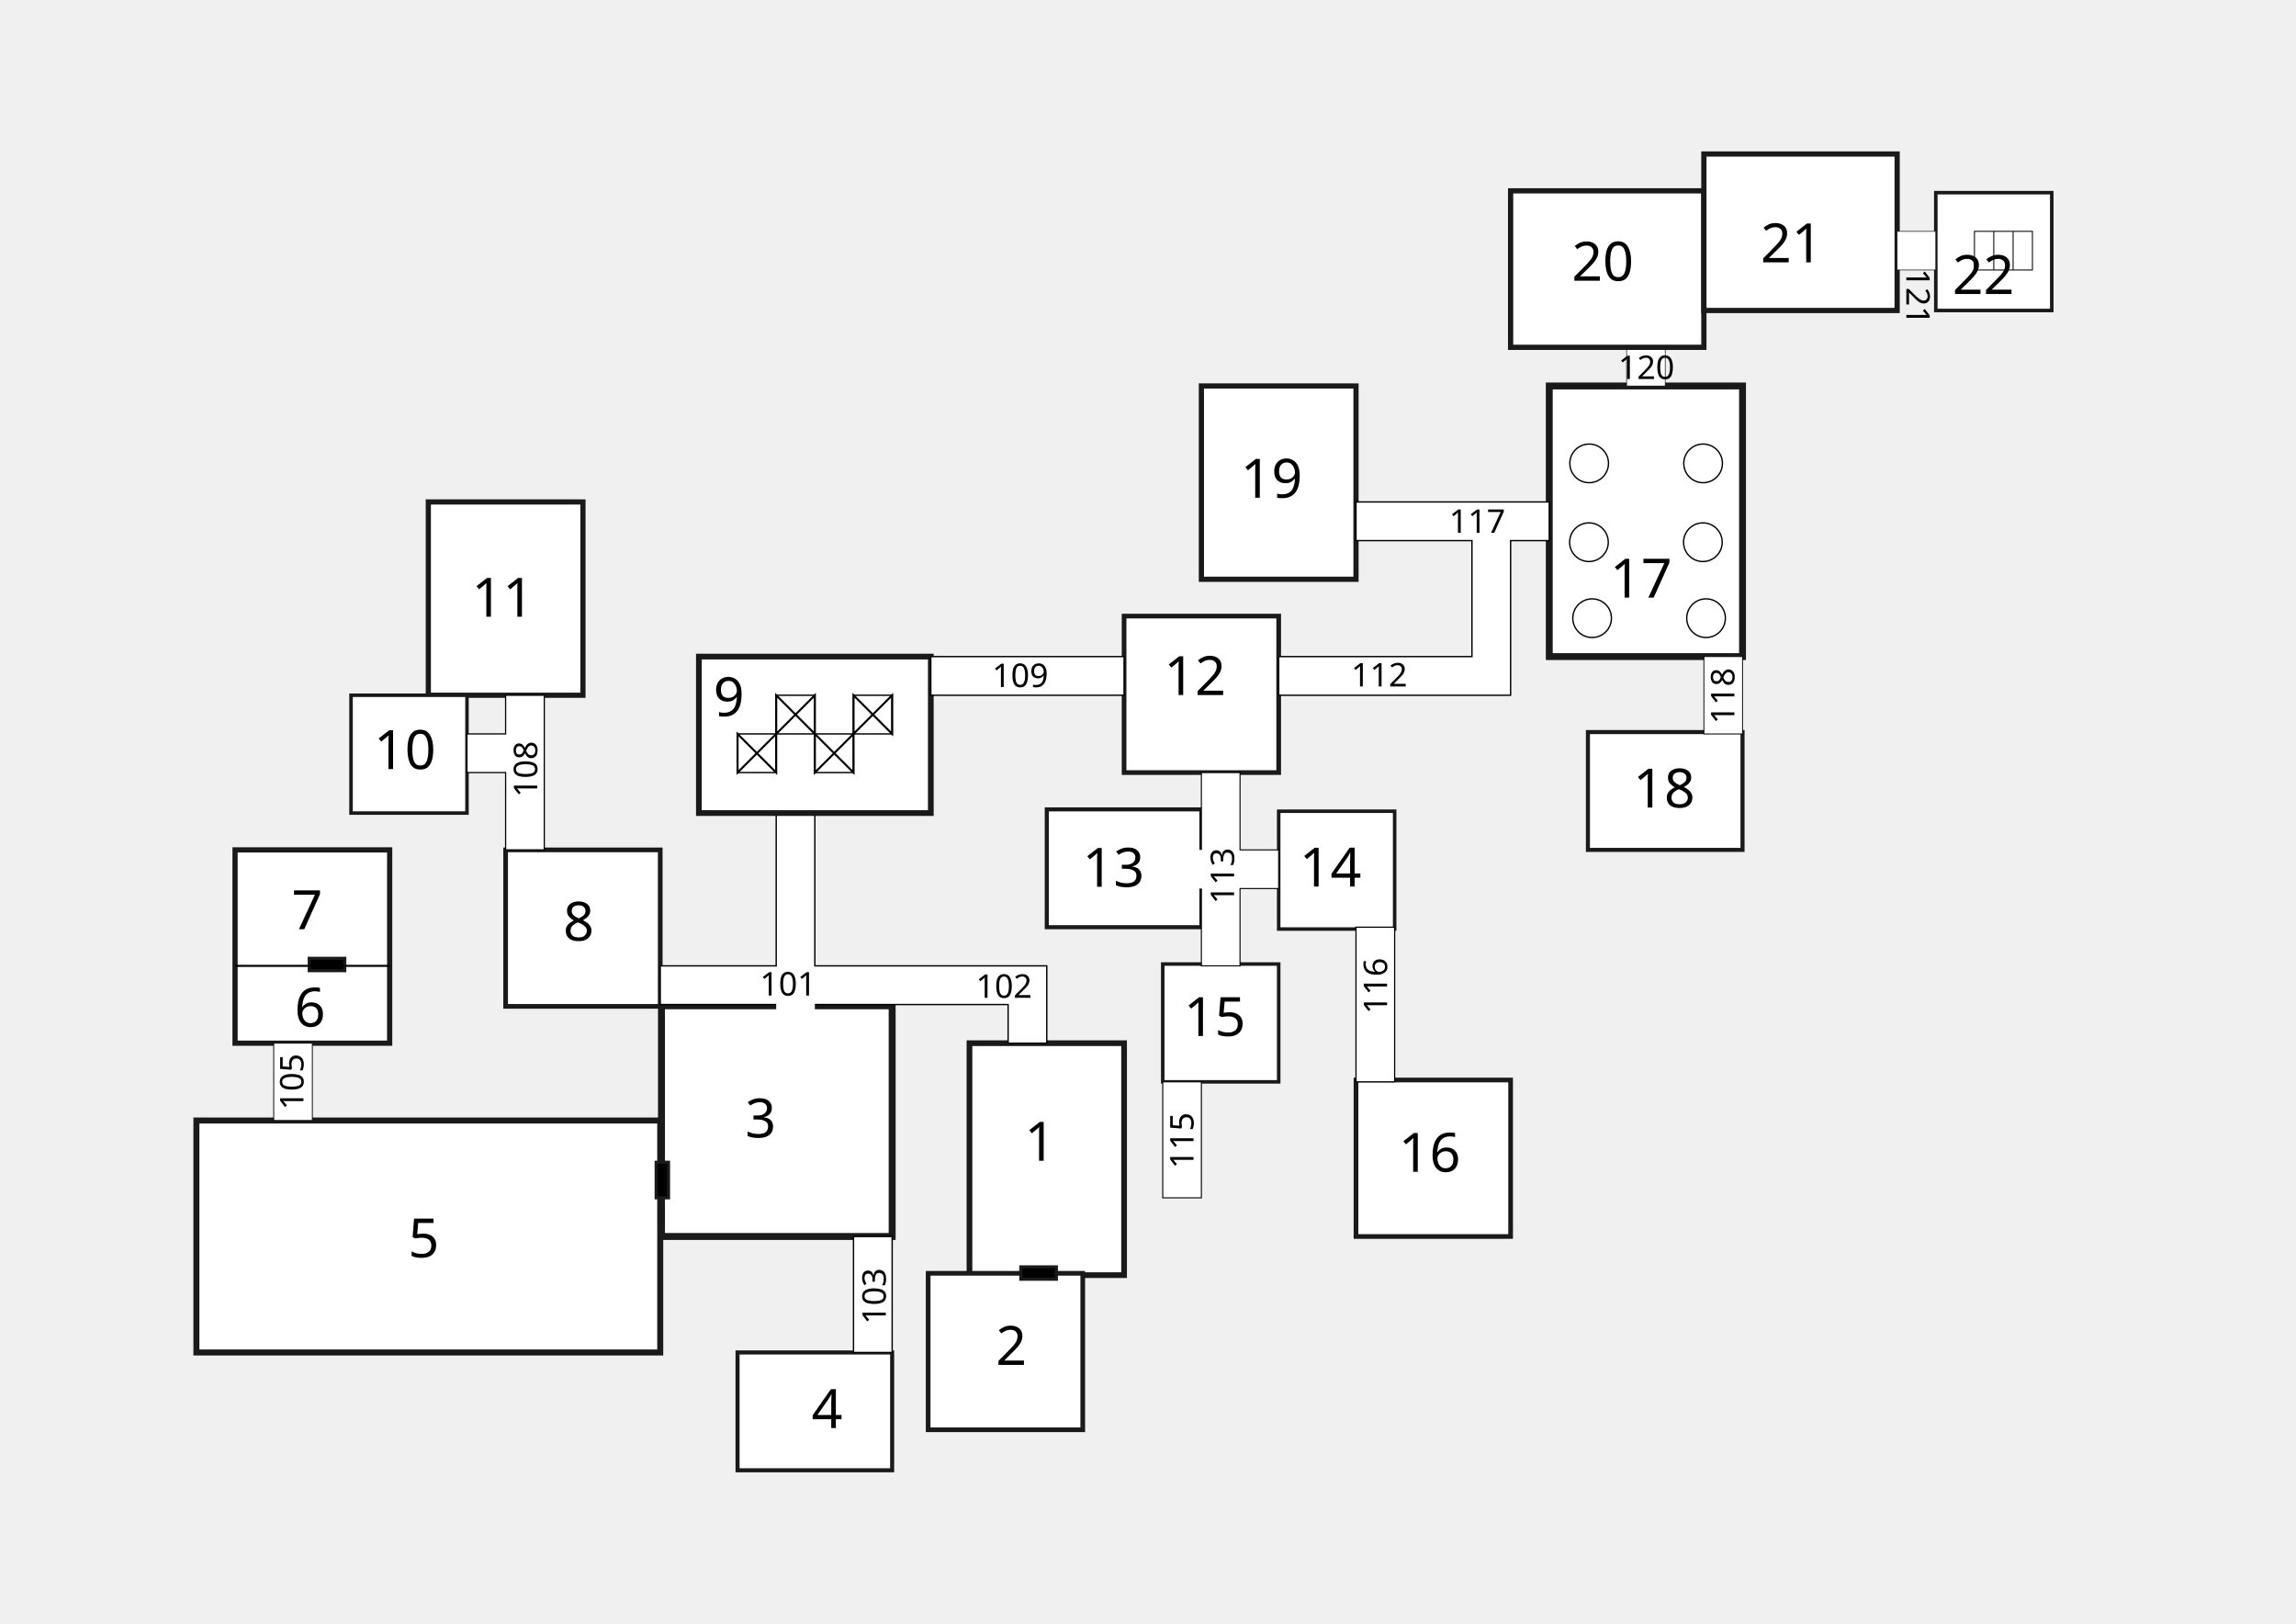
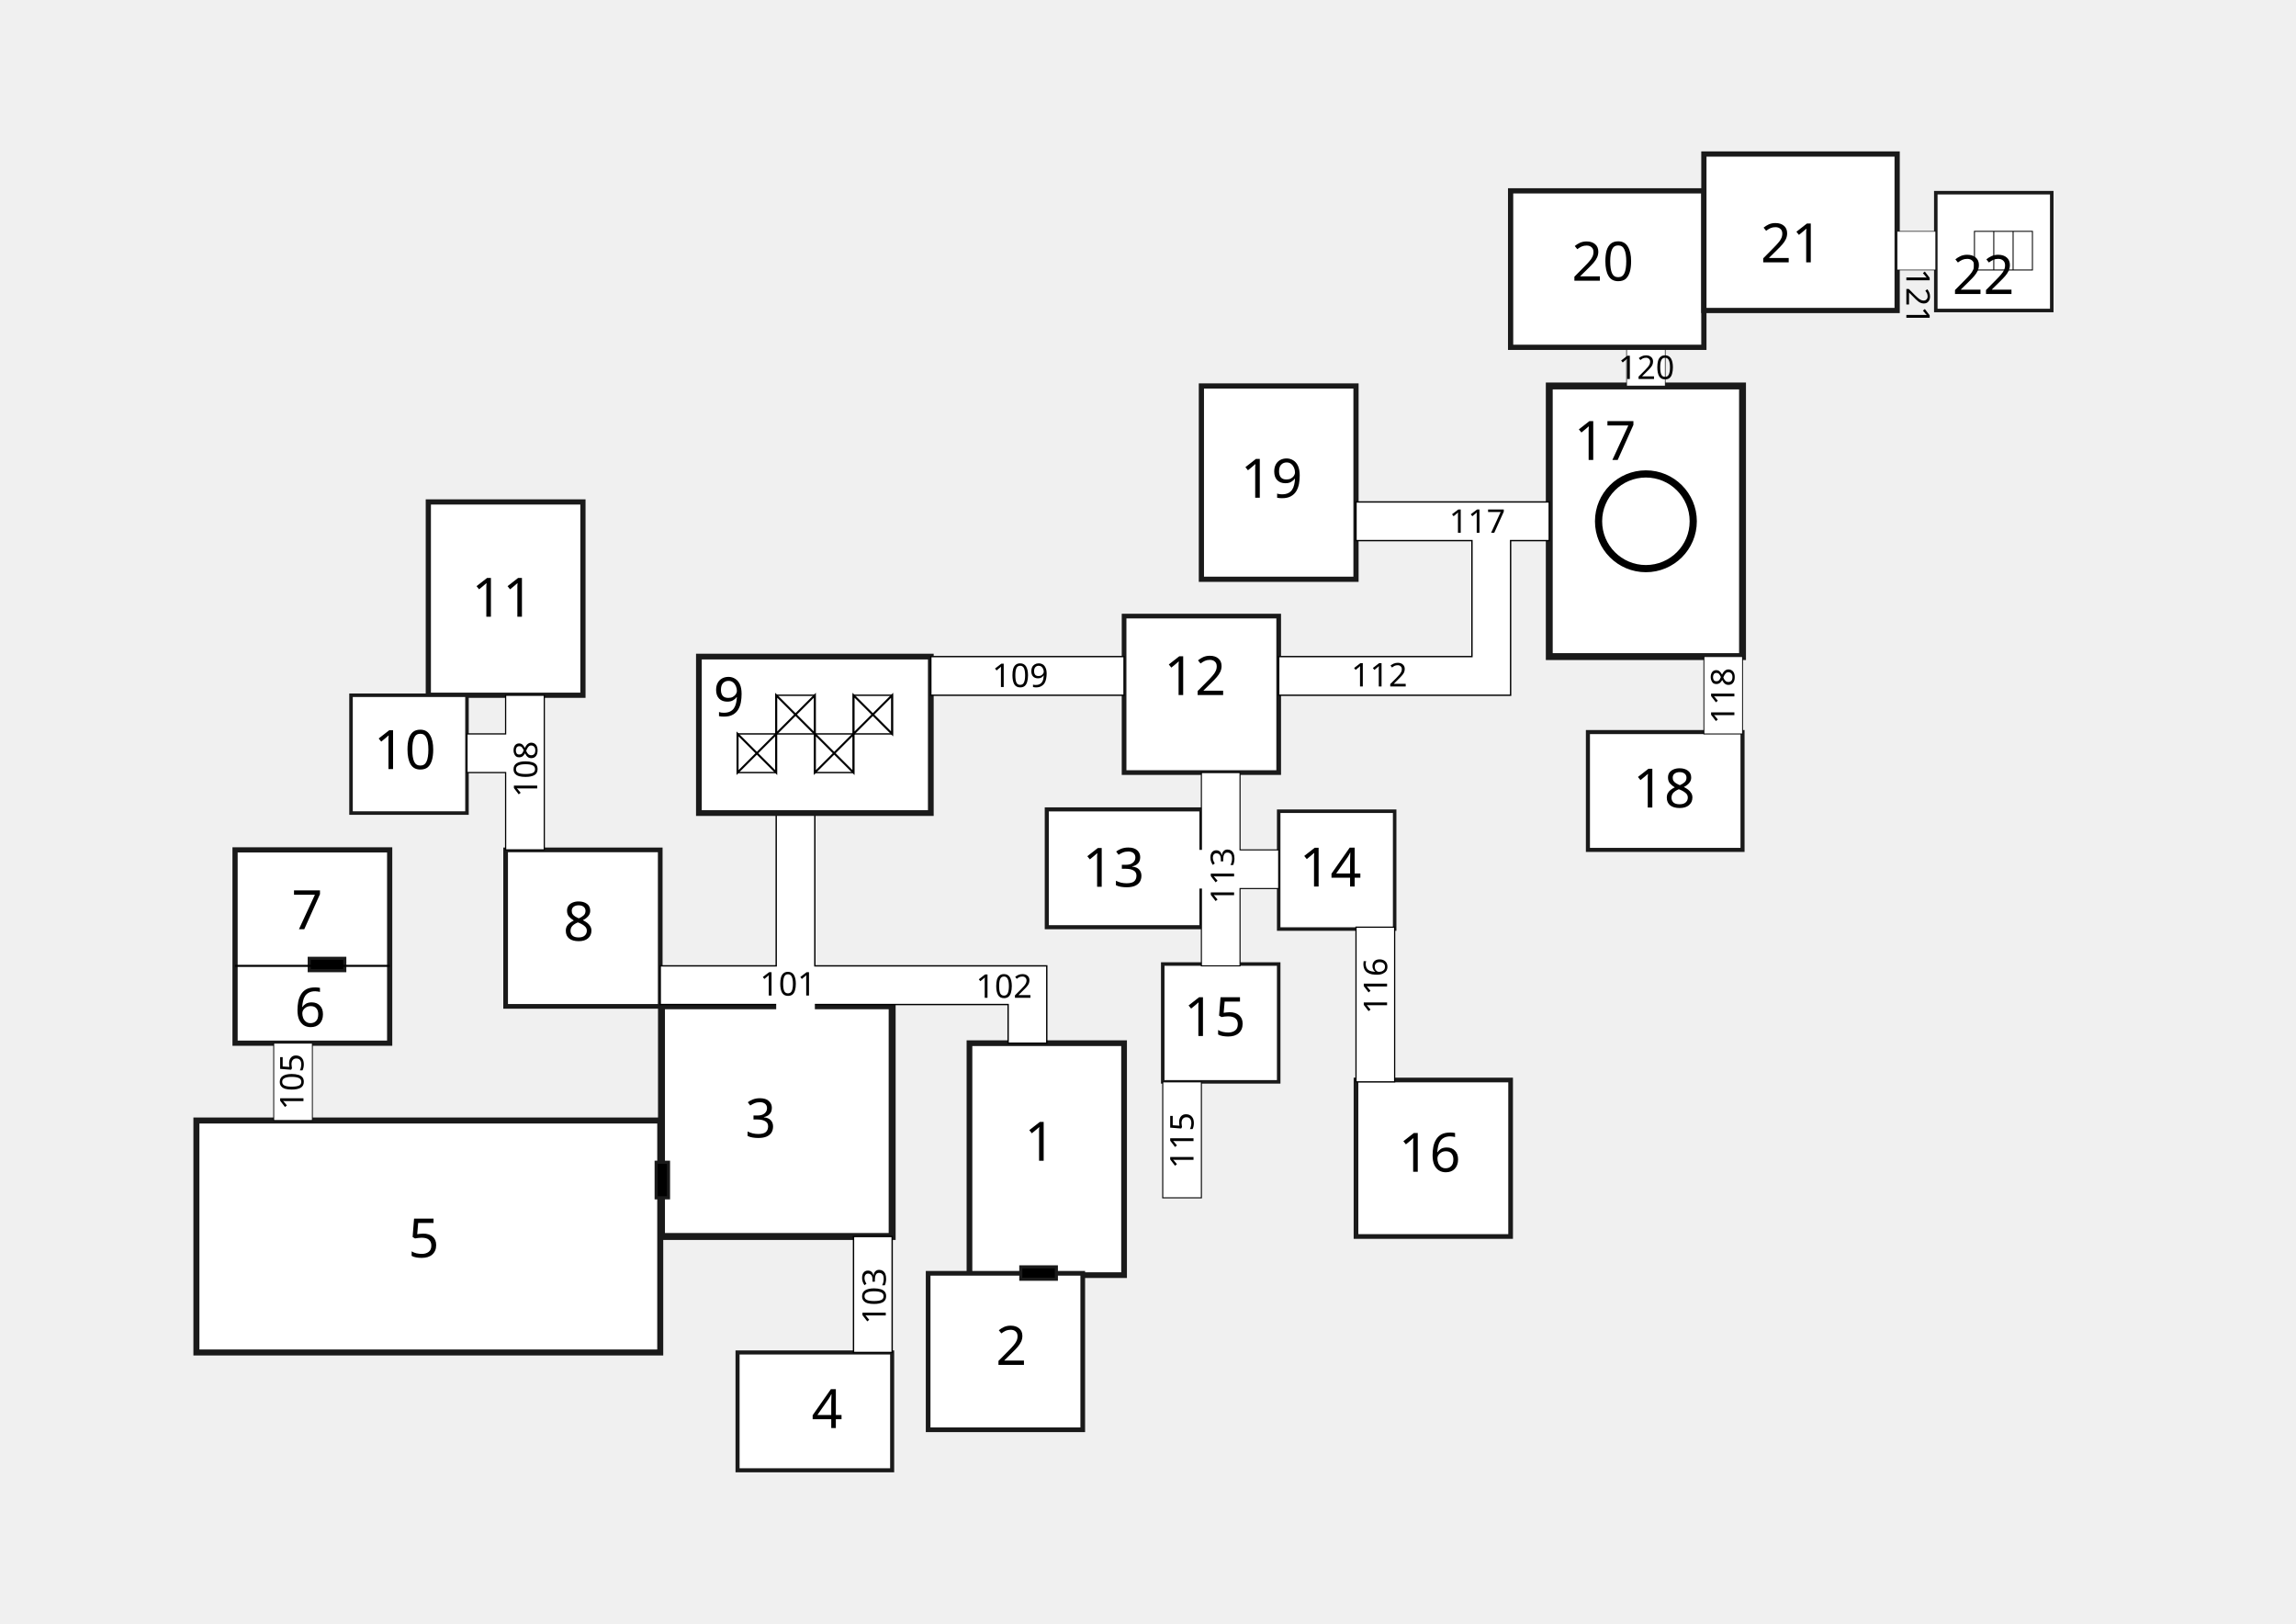
<svg xmlns="http://www.w3.org/2000/svg" width="297mm" height="210mm" viewBox="0 0 297 210" version="1.1" id="svg5">
  <defs id="defs2" />
  <g id="layer1">
    <rect style="display:inline;fill:#ffffff;fill-rule:evenodd;stroke:#1a1a1a;stroke-width:0.737;stroke-miterlimit:4;stroke-dasharray:none" id="rect31" width="20" height="30" x="125.406" y="134.919" />
    <rect style="display:inline;fill:#ffffff;fill-rule:evenodd;stroke:#1a1a1a;stroke-width:0.673;stroke-miterlimit:4;stroke-dasharray:none" id="rect31-8" width="20" height="25" x="55.406" y="64.919" />
    <rect style="display:inline;fill:#ffffff;fill-rule:evenodd;stroke:#1a1a1a;stroke-width:0.898;stroke-miterlimit:4;stroke-dasharray:none" id="rect31-5" width="29.839" height="29.839" x="85.566" y="130.08" />
    <rect style="display:inline;fill:#ffffff;fill-rule:evenodd;stroke:#1a1a1a;stroke-width:0.605;stroke-miterlimit:4;stroke-dasharray:none" id="rect31-3" width="20" height="20.238" x="120.06" y="164.681" />
    <rect style="display:inline;fill:#ffffff;fill-rule:evenodd;stroke:#1a1a1a;stroke-width:0.605;stroke-miterlimit:4;stroke-dasharray:none" id="rect31-3-2" width="20" height="20.238" x="65.405" y="109.919" />
    <rect style="display:inline;fill:#ffffff;fill-rule:evenodd;stroke:#1a1a1a;stroke-width:0.673;stroke-miterlimit:4;stroke-dasharray:none" id="rect31-3-2-68" width="20" height="25" x="30.406" y="109.919" />
    <rect style="display:inline;fill:#ffffff;fill-rule:evenodd;stroke:#1a1a1a;stroke-width:0.525;stroke-miterlimit:4;stroke-dasharray:none" id="rect31-3-2-3" width="20" height="15.238" x="205.406" y="94.682" />
    <rect style="display:inline;fill:#ffffff;fill-rule:evenodd;stroke:#1a1a1a;stroke-width:0.455;stroke-miterlimit:4;stroke-dasharray:none" id="rect31-3-2-3-4" width="15" height="15.238" x="250.406" y="24.919" />
    <rect style="display:inline;fill:#ffffff;fill-rule:evenodd;stroke:#1a1a1a;stroke-width:0.673;stroke-miterlimit:4;stroke-dasharray:none" id="rect31-3-2-4" width="20" height="25" x="155.406" y="49.919" />
    <rect style="display:inline;fill:#ffffff;fill-rule:evenodd;stroke:#1a1a1a;stroke-width:0.89;stroke-miterlimit:4;stroke-dasharray:none" id="rect31-3-2-4-0" width="25" height="35" x="200.406" y="49.919" />
    <rect style="display:inline;fill:#ffffff;fill-rule:evenodd;stroke:#1a1a1a;stroke-width:0.777;stroke-miterlimit:4;stroke-dasharray:none" id="rect31-3-2-4-0-1" width="30" height="60" x="144.919" y="-85.406" transform="rotate(90)" />
    <rect style="display:inline;fill:#ffffff;fill-rule:evenodd;stroke:#1a1a1a;stroke-width:0.455;stroke-miterlimit:4;stroke-dasharray:none" id="rect31-3-2-2" width="15" height="15.238" x="150.406" y="124.682" />
    <rect style="display:inline;fill:#ffffff;fill-rule:evenodd;stroke:#1a1a1a;stroke-width:0.605;stroke-miterlimit:4;stroke-dasharray:none" id="rect31-3-2-2-6" width="20" height="20.238" x="175.406" y="139.682" />
    <rect style="display:inline;fill:#ffffff;fill-rule:evenodd;stroke:#1a1a1a;stroke-width:0.455;stroke-miterlimit:4;stroke-dasharray:none" id="rect31-3-2-2-0" width="15" height="15.238" x="165.406" y="104.919" />
    <rect style="display:inline;fill:#ffffff;fill-rule:evenodd;stroke:#1a1a1a;stroke-width:0.525;stroke-miterlimit:4;stroke-dasharray:none" id="rect31-3-2-2-9" width="20" height="15.238" x="135.406" y="104.682" />
    <rect style="display:inline;fill:#ffffff;fill-rule:evenodd;stroke:#1a1a1a;stroke-width:0.525;stroke-miterlimit:4;stroke-dasharray:none" id="rect31-3-6" width="20" height="15.238" x="95.405" y="174.919" />
    <rect style="display:inline;fill:#ffffff;fill-rule:evenodd;stroke:#1a1a1a;stroke-width:0.455;stroke-miterlimit:4;stroke-dasharray:none" id="rect31-3-6-8" width="15" height="15.238" x="45.406" y="89.919" />
    <rect style="display:inline;fill:#000000;stroke:#1a1a1a;stroke-width:0.4;stroke-miterlimit:4;stroke-dasharray:none" id="rect1015" width="4.6" height="1.6" x="132.047" y="163.848" />
    <rect style="display:inline;fill:#000000;stroke:#1a1a1a;stroke-width:0.4;stroke-miterlimit:4;stroke-dasharray:none" id="rect1015-3" width="4.6" height="1.6" x="40" y="123.942" />
    <rect style="display:inline;fill:#000000;stroke:#1a1a1a;stroke-width:0.4;stroke-miterlimit:4;stroke-dasharray:none" id="rect1015-4" width="4.6" height="1.6" x="-154.919" y="84.876" transform="rotate(-90)" />
    <text xml:space="preserve" style="font-style:normal;font-weight:normal;font-size:7.01px;line-height:1.25;font-family:sans-serif;display:inline;fill:#000000;fill-opacity:1;stroke:none;stroke-width:0.175" x="132.52" y="150.122" id="text1605">
      <tspan id="tspan1603" style="stroke-width:0.175" x="132.52" y="150.122">1</tspan>
    </text>
    <text xml:space="preserve" style="font-style:normal;font-weight:normal;font-size:7.01px;line-height:1.25;font-family:sans-serif;display:inline;fill:#000000;fill-opacity:1;stroke:none;stroke-width:0.175;stroke-miterlimit:4;stroke-dasharray:none" x="128.813" y="176.531" id="text1605-6">
      <tspan id="tspan1603-7" style="stroke-width:0.175;stroke-miterlimit:4;stroke-dasharray:none" x="128.813" y="176.531">2</tspan>
    </text>
    <text xml:space="preserve" style="font-style:normal;font-weight:normal;font-size:7.01px;line-height:1.25;font-family:sans-serif;display:inline;fill:#000000;fill-opacity:1;stroke:none;stroke-width:0.175;stroke-miterlimit:4;stroke-dasharray:none" x="96.392" y="147.117" id="text1605-6-2">
      <tspan id="tspan1603-7-7" style="stroke-width:0.175;stroke-miterlimit:4;stroke-dasharray:none" x="96.392" y="147.117">3</tspan>
    </text>
    <text xml:space="preserve" style="font-style:normal;font-weight:normal;font-size:7.01px;line-height:1.25;font-family:sans-serif;display:inline;fill:#000000;fill-opacity:1;stroke:none;stroke-width:0.175;stroke-miterlimit:4;stroke-dasharray:none" x="52.811" y="162.626" id="text1605-6-2-9">
      <tspan id="tspan1603-7-7-2" style="stroke-width:0.175;stroke-miterlimit:4;stroke-dasharray:none" x="52.811" y="162.626">5</tspan>
    </text>
    <text xml:space="preserve" style="font-style:normal;font-weight:normal;font-size:7.01px;line-height:1.25;font-family:sans-serif;display:inline;fill:#000000;fill-opacity:1;stroke:none;stroke-width:0.175;stroke-miterlimit:4;stroke-dasharray:none" x="38.09" y="132.781" id="text1605-6-2-9-9">
      <tspan id="tspan1603-7-7-2-2" style="stroke-width:0.175;stroke-miterlimit:4;stroke-dasharray:none" x="38.09" y="132.781">6</tspan>
    </text>
    <text xml:space="preserve" style="font-style:normal;font-weight:normal;font-size:7.01px;line-height:1.25;font-family:sans-serif;display:inline;fill:#000000;fill-opacity:1;stroke:none;stroke-width:0.175;stroke-miterlimit:4;stroke-dasharray:none" x="104.982" y="184.695" id="text1605-6-0">
      <tspan id="tspan1603-7-9" style="stroke-width:0.175;stroke-miterlimit:4;stroke-dasharray:none" x="104.982" y="184.695">4</tspan>
    </text>
    <text xml:space="preserve" style="font-style:normal;font-weight:normal;font-size:7.01px;line-height:1.25;font-family:sans-serif;display:inline;fill:#000000;fill-opacity:1;stroke:none;stroke-width:0.175;stroke-miterlimit:4;stroke-dasharray:none" x="72.847" y="121.665" id="text1605-6-3">
      <tspan id="tspan1603-7-6" style="stroke-width:0.175;stroke-miterlimit:4;stroke-dasharray:none" x="72.847" y="121.665">8</tspan>
    </text>
    <path id="rect5582" style="display:inline;fill:#ffffff;stroke:#000000;stroke-width:0.175;stroke-miterlimit:4;stroke-dasharray:none" d="m 100.406,104.919 v 20 h -5.3e-4 -15 v 5 h 15 5.3e-4 v 5.3e-4 h 5 v -5.3e-4 h 25 v 5 h 5 v -5 -5 h -5 -25 v -20 z" />
    <rect style="display:inline;fill:#ffffff;stroke:#000000;stroke-width:0.175;stroke-miterlimit:4;stroke-dasharray:none" id="rect5725-5" width="15" height="5" x="159.919" y="-115.405" transform="rotate(90)" />
    <rect style="display:inline;fill:#ffffff;fill-rule:evenodd;stroke:#1a1a1a;stroke-width:0.741;stroke-miterlimit:4;stroke-dasharray:none" id="rect31-3-2-6" width="30" height="20.238" x="90.406" y="84.919" />
    <rect style="display:inline;fill:#ffffff;fill-rule:evenodd;stroke:#1a1a1a;stroke-width:0.605;stroke-miterlimit:4;stroke-dasharray:none" id="rect31-3-2-6-7" width="20" height="20.238" x="145.406" y="79.682" />
    <rect style="display:inline;fill:#ffffff;stroke:#000000;stroke-width:0.175" id="rect2483" width="25" height="5" x="120.406" y="84.919" />
    <rect style="display:inline;fill:#ffffff;stroke:#000000;stroke-width:0.111" id="rect2483-6" width="10" height="5" x="-94.919" y="220.406" transform="rotate(-90)" />
    <rect style="display:inline;fill:#ffffff;stroke:#000000;stroke-width:0.111" id="rect2483-6-0" width="10" height="5" x="-144.919" y="35.406" transform="rotate(-90)" />
    <rect style="display:inline;fill:#ffffff;stroke:#000000;stroke-width:0.078" id="rect2483-6-6" width="5" height="5" x="-49.919" y="210.406" transform="rotate(-90)" />
    <path id="rect2483-50" style="display:inline;fill:#ffffff;stroke:#000000;stroke-width:0.175" d="m 175.405,64.919 v 5 h 15 V 84.919 h -25 v 5 h 25 5 V 84.919 69.919 h 5 v -5 z" />
    <rect style="display:inline;fill:#ffffff;stroke:#000000;stroke-width:0.157" id="rect2483-3" width="20" height="5" x="119.919" y="-180.406" transform="rotate(90)" />
    <path id="rect2483-3-7" style="display:inline;fill:#ffffff;stroke:#000000;stroke-width:0.157" d="m 65.405,89.919 v 5 H 60.406 v 5 h 5 v 10 h 5 v -10 -5 -5 z" />
    <rect style="display:inline;fill:#ffffff;stroke:#000000;stroke-width:0.136" id="rect2483-7" width="15" height="5" x="-154.919" y="150.406" transform="rotate(-90)" />
    <path id="rect2483-56" style="display:inline;fill:#ffffff;stroke:#000000;stroke-width:0.136" d="m 155.405,99.919 v 10 5 10 h 5 v -10 h 5 v -5 h -5 v -10 z" />
    <g id="g3700" transform="translate(90.40553,-5.080796)" style="display:inline">
      <rect style="fill:#ffffff;stroke:#000000;stroke-width:0.175" id="rect3615" width="5" height="5" x="10" y="95" />
      <path style="fill:none;stroke:#000000;stroke-width:0.265px;stroke-linecap:butt;stroke-linejoin:miter;stroke-opacity:1" d="M 10,95 V 100 l 5,-5 V 100 Z" id="path3429" />
    </g>
    <g id="g3700-0" transform="translate(100.4055,-5.080796)" style="display:inline">
      <rect style="fill:#ffffff;stroke:#000000;stroke-width:0.175" id="rect3615-6" width="5" height="5" x="10" y="95" />
      <path style="fill:none;stroke:#000000;stroke-width:0.265px;stroke-linecap:butt;stroke-linejoin:miter;stroke-opacity:1" d="M 10,95 V 100 l 5,-5 V 100 Z" id="path3429-2" />
    </g>
    <g id="g3700-6" transform="translate(95.40553,-0.080796)" style="display:inline">
      <rect style="fill:#ffffff;stroke:#000000;stroke-width:0.175" id="rect3615-1" width="5" height="5" x="10" y="95" />
      <path style="fill:none;stroke:#000000;stroke-width:0.265px;stroke-linecap:butt;stroke-linejoin:miter;stroke-opacity:1" d="M 10,95 V 100 l 5,-5 V 100 Z" id="path3429-8" />
    </g>
    <g id="g3700-7" transform="translate(85.40553,-0.080796)" style="display:inline">
      <rect style="fill:#ffffff;stroke:#000000;stroke-width:0.175" id="rect3615-9" width="5" height="5" x="10" y="95" />
      <path style="fill:none;stroke:#000000;stroke-width:0.265px;stroke-linecap:butt;stroke-linejoin:miter;stroke-opacity:1" d="M 10,95 V 100 l 5,-5 V 100 Z" id="path3429-20" />
    </g>
    <text xml:space="preserve" style="font-style:normal;font-weight:normal;font-size:7.01px;line-height:1.25;font-family:sans-serif;display:inline;fill:#000000;fill-opacity:1;stroke:none;stroke-width:0.175;stroke-miterlimit:4;stroke-dasharray:none" x="150.566" y="89.891" id="text1605-6-3-7-2">
      <tspan id="tspan1603-7-6-5-8" style="stroke-width:0.175;stroke-miterlimit:4;stroke-dasharray:none" x="150.566" y="89.891">12</tspan>
    </text>
    <text xml:space="preserve" style="font-style:normal;font-weight:normal;font-size:7.01px;line-height:1.25;font-family:sans-serif;display:inline;fill:#000000;fill-opacity:1;stroke:none;stroke-width:0.175;stroke-miterlimit:4;stroke-dasharray:none" x="61.021" y="79.766" id="text1605-6-3-7-2-9">
      <tspan id="tspan1603-7-6-5-8-7" style="stroke-width:0.175;stroke-miterlimit:4;stroke-dasharray:none" x="61.021" y="79.766">11</tspan>
    </text>
    <text xml:space="preserve" style="font-style:normal;font-weight:normal;font-size:7.01px;line-height:1.25;font-family:sans-serif;display:inline;fill:#000000;fill-opacity:1;stroke:none;stroke-width:0.175;stroke-miterlimit:4;stroke-dasharray:none" x="48.36" y="99.464" id="text1605-6-3-7-2-9-8">
      <tspan id="tspan1603-7-6-5-8-7-43" style="stroke-width:0.175;stroke-miterlimit:4;stroke-dasharray:none" x="48.36" y="99.464">10</tspan>
    </text>
-     <text xml:space="preserve" style="font-style:normal;font-weight:normal;font-size:7.01px;line-height:1.25;font-family:sans-serif;display:inline;fill:#000000;fill-opacity:1;stroke:none;stroke-width:0.175;stroke-miterlimit:4;stroke-dasharray:none" x="208.263" y="77.291" id="text1605-6-3-7-2-9-5">
-       <tspan id="tspan1603-7-6-5-8-7-47" style="stroke-width:0.175;stroke-miterlimit:4;stroke-dasharray:none" x="208.263" y="77.291">17</tspan>
+     <text xml:space="preserve" style="font-style:normal;font-weight:normal;font-size:7.01px;line-height:1.25;font-family:sans-serif;display:inline;fill:#000000;fill-opacity:1;stroke:none;stroke-width:0.175;stroke-miterlimit:4;stroke-dasharray:none" x="203.608" y="59.484" id="text1605-6-3-7-2-9-5">
+       <tspan id="tspan1603-7-6-5-8-7-47" style="stroke-width:0.175;stroke-miterlimit:4;stroke-dasharray:none" x="203.608" y="59.484">17</tspan>
    </text>
    <text xml:space="preserve" style="font-style:normal;font-weight:normal;font-size:7.01px;line-height:1.25;font-family:sans-serif;display:inline;fill:#000000;fill-opacity:1;stroke:none;stroke-width:0.175;stroke-miterlimit:4;stroke-dasharray:none" x="211.255" y="104.444" id="text1605-6-3-7-2-9-6">
      <tspan id="tspan1603-7-6-5-8-7-5" style="stroke-width:0.175;stroke-miterlimit:4;stroke-dasharray:none" x="211.255" y="104.444">18</tspan>
    </text>
    <text xml:space="preserve" style="font-style:normal;font-weight:normal;font-size:7.01px;line-height:1.25;font-family:sans-serif;display:inline;fill:#000000;fill-opacity:1;stroke:none;stroke-width:0.175;stroke-miterlimit:4;stroke-dasharray:none" x="160.478" y="64.372" id="text1605-6-3-7-2-9-36">
      <tspan id="tspan1603-7-6-5-8-7-1" style="stroke-width:0.175;stroke-miterlimit:4;stroke-dasharray:none" x="160.478" y="64.372">19</tspan>
    </text>
    <text xml:space="preserve" style="font-style:normal;font-weight:normal;font-size:4.239px;line-height:1.25;font-family:sans-serif;display:inline;fill:#000000;fill-opacity:1;stroke:none;stroke-width:0.106;stroke-miterlimit:4;stroke-dasharray:none" x="-151.145" y="154.388" id="text1605-6-3-7-2-9-7" transform="rotate(-90)">
      <tspan id="tspan1603-7-6-5-8-7-8" style="stroke-width:0.106;stroke-miterlimit:4;stroke-dasharray:none" x="-151.145" y="154.388">115</tspan>
    </text>
    <text xml:space="preserve" style="font-style:normal;font-weight:normal;font-size:4.239px;line-height:1.25;font-family:sans-serif;display:inline;fill:#000000;fill-opacity:1;stroke:none;stroke-width:0.106;stroke-miterlimit:4;stroke-dasharray:none" x="-116.914" y="159.637" id="text1605-6-3-7-2-9-7-0" transform="rotate(-90)">
      <tspan id="tspan1603-7-6-5-8-7-8-91" style="stroke-width:0.106;stroke-miterlimit:4;stroke-dasharray:none" x="-116.914" y="159.637">113</tspan>
    </text>
    <text xml:space="preserve" style="font-style:normal;font-weight:normal;font-size:4.239px;line-height:1.25;font-family:sans-serif;display:inline;fill:#000000;fill-opacity:1;stroke:none;stroke-width:0.106;stroke-miterlimit:4;stroke-dasharray:none" x="-131.149" y="179.427" id="text1605-6-3-7-2-9-7-7" transform="rotate(-90)">
      <tspan id="tspan1603-7-6-5-8-7-8-7" style="stroke-width:0.106;stroke-miterlimit:4;stroke-dasharray:none" x="-131.149" y="179.427">116</tspan>
    </text>
    <text xml:space="preserve" style="font-style:normal;font-weight:normal;font-size:4.239px;line-height:1.25;font-family:sans-serif;display:inline;fill:#000000;fill-opacity:1;stroke:none;stroke-width:0.106;stroke-miterlimit:4;stroke-dasharray:none" x="98.3" y="128.753" id="text1605-6-3-7-2-9-7-4">
      <tspan id="tspan1603-7-6-5-8-7-8-9" style="stroke-width:0.106;stroke-miterlimit:4;stroke-dasharray:none" x="98.3" y="128.753">101</tspan>
    </text>
    <text xml:space="preserve" style="font-style:normal;font-weight:normal;font-size:4.239px;line-height:1.25;font-family:sans-serif;display:inline;fill:#000000;fill-opacity:1;stroke:none;stroke-width:0.106;stroke-miterlimit:4;stroke-dasharray:none" x="126.237" y="129.047" id="text1605-6-3-7-2-9-7-4-3">
      <tspan id="tspan1603-7-6-5-8-7-8-9-6" style="stroke-width:0.106;stroke-miterlimit:4;stroke-dasharray:none" x="126.237" y="129.047">102</tspan>
    </text>
    <text xml:space="preserve" style="font-style:normal;font-weight:normal;font-size:4.239px;line-height:1.25;font-family:sans-serif;display:inline;fill:#000000;fill-opacity:1;stroke:none;stroke-width:0.106;stroke-miterlimit:4;stroke-dasharray:none" x="-171.275" y="114.579" id="text1605-6-3-7-2-9-7-4-4" transform="rotate(-90)">
      <tspan id="tspan1603-7-6-5-8-7-8-9-8" style="stroke-width:0.106;stroke-miterlimit:4;stroke-dasharray:none" x="-171.275" y="114.579">103</tspan>
    </text>
    <text xml:space="preserve" style="font-style:normal;font-weight:normal;font-size:4.239px;line-height:1.25;font-family:sans-serif;display:inline;fill:#000000;fill-opacity:1;stroke:none;stroke-width:0.106;stroke-miterlimit:4;stroke-dasharray:none" x="-103.111" y="69.495" id="text1605-6-3-7-2-9-7-4-7" transform="rotate(-90)">
      <tspan id="tspan1603-7-6-5-8-7-8-9-1" style="stroke-width:0.106;stroke-miterlimit:4;stroke-dasharray:none" x="-103.111" y="69.495">108</tspan>
    </text>
    <text xml:space="preserve" style="font-style:normal;font-weight:normal;font-size:4.239px;line-height:1.25;font-family:sans-serif;display:inline;fill:#000000;fill-opacity:1;stroke:none;stroke-width:0.106;stroke-miterlimit:4;stroke-dasharray:none" x="-143.545" y="39.253" id="text1605-6-3-7-2-9-7-4-7-9" transform="rotate(-90)">
      <tspan id="tspan1603-7-6-5-8-7-8-9-1-4" style="stroke-width:0.106;stroke-miterlimit:4;stroke-dasharray:none" x="-143.545" y="39.253">105</tspan>
    </text>
    <text xml:space="preserve" style="font-style:normal;font-weight:normal;font-size:4.239px;line-height:1.25;font-family:sans-serif;display:inline;fill:#000000;fill-opacity:1;stroke:none;stroke-width:0.106;stroke-miterlimit:4;stroke-dasharray:none" x="128.336" y="88.857" id="text1605-6-3-7-2-9-7-4-72">
      <tspan id="tspan1603-7-6-5-8-7-8-9-7" style="stroke-width:0.106;stroke-miterlimit:4;stroke-dasharray:none" x="128.336" y="88.857">109</tspan>
    </text>
    <text xml:space="preserve" style="font-style:normal;font-weight:normal;font-size:4.239px;line-height:1.25;font-family:sans-serif;display:inline;fill:#000000;fill-opacity:1;stroke:none;stroke-width:0.106;stroke-miterlimit:4;stroke-dasharray:none" x="174.787" y="88.788" id="text1605-6-3-7-2-9-7-4-2">
      <tspan id="tspan1603-7-6-5-8-7-8-9-2" style="stroke-width:0.106;stroke-miterlimit:4;stroke-dasharray:none" x="174.787" y="88.788">112</tspan>
    </text>
    <text xml:space="preserve" style="font-style:normal;font-weight:normal;font-size:4.239px;line-height:1.25;font-family:sans-serif;display:inline;fill:#000000;fill-opacity:1;stroke:none;stroke-width:0.106;stroke-miterlimit:4;stroke-dasharray:none" x="187.455" y="68.908" id="text1605-6-3-7-2-9-7-4-6">
      <tspan id="tspan1603-7-6-5-8-7-8-9-10" style="stroke-width:0.106;stroke-miterlimit:4;stroke-dasharray:none" x="187.455" y="68.908">117</tspan>
    </text>
    <text xml:space="preserve" style="font-style:normal;font-weight:normal;font-size:4.239px;line-height:1.25;font-family:sans-serif;display:inline;fill:#000000;fill-opacity:1;stroke:none;stroke-width:0.106;stroke-miterlimit:4;stroke-dasharray:none" x="-93.634" y="224.354" id="text1605-6-3-7-2-9-7-4-6-1" transform="rotate(-90)">
      <tspan id="tspan1603-7-6-5-8-7-8-9-10-1" style="stroke-width:0.106;stroke-miterlimit:4;stroke-dasharray:none" x="-93.634" y="224.354">118</tspan>
    </text>
    <text xml:space="preserve" style="font-style:normal;font-weight:normal;font-size:4.239px;line-height:1.25;font-family:sans-serif;display:inline;fill:#000000;fill-opacity:1;stroke:none;stroke-width:0.106;stroke-miterlimit:4;stroke-dasharray:none" x="209.33" y="49.022" id="text1605-6-3-7-2-9-7-4-6-5">
      <tspan id="tspan1603-7-6-5-8-7-8-9-10-9" style="stroke-width:0.106;stroke-miterlimit:4;stroke-dasharray:none" x="209.33" y="49.022">120</tspan>
    </text>
    <text xml:space="preserve" style="font-style:normal;font-weight:normal;font-size:7.01px;line-height:1.25;font-family:sans-serif;display:inline;fill:#000000;fill-opacity:1;stroke:none;stroke-width:0.175;stroke-miterlimit:4;stroke-dasharray:none" x="153.125" y="133.992" id="text1605-6-3-7-2-9-9">
      <tspan id="tspan1603-7-6-5-8-7-3" style="stroke-width:0.175;stroke-miterlimit:4;stroke-dasharray:none" x="153.125" y="133.992">15</tspan>
    </text>
    <text xml:space="preserve" style="font-style:normal;font-weight:normal;font-size:7.01px;line-height:1.25;font-family:sans-serif;display:inline;fill:#000000;fill-opacity:1;stroke:none;stroke-width:0.175;stroke-miterlimit:4;stroke-dasharray:none" x="180.91" y="151.552" id="text1605-6-3-7-2-9-19">
      <tspan id="tspan1603-7-6-5-8-7-4" style="stroke-width:0.175;stroke-miterlimit:4;stroke-dasharray:none" x="180.91" y="151.552">16</tspan>
    </text>
    <text xml:space="preserve" style="font-style:normal;font-weight:normal;font-size:7.01px;line-height:1.25;font-family:sans-serif;display:inline;fill:#000000;fill-opacity:1;stroke:none;stroke-width:0.175;stroke-miterlimit:4;stroke-dasharray:none" x="140.026" y="114.694" id="text1605-6-3-7-2-9-3">
      <tspan id="tspan1603-7-6-5-8-7-6" style="stroke-width:0.175;stroke-miterlimit:4;stroke-dasharray:none" x="140.026" y="114.694">13</tspan>
    </text>
    <text xml:space="preserve" style="font-style:normal;font-weight:normal;font-size:7.01px;line-height:1.25;font-family:sans-serif;display:inline;fill:#000000;fill-opacity:1;stroke:none;stroke-width:0.175;stroke-miterlimit:4;stroke-dasharray:none" x="168.084" y="114.656" id="text1605-6-3-7-2-9-1">
      <tspan id="tspan1603-7-6-5-8-7-2" style="stroke-width:0.175;stroke-miterlimit:4;stroke-dasharray:none" x="168.084" y="114.656">14</tspan>
    </text>
    <text xml:space="preserve" style="font-style:normal;font-weight:normal;font-size:7.01px;line-height:1.25;font-family:sans-serif;display:inline;fill:#000000;fill-opacity:1;stroke:none;stroke-width:0.175;stroke-miterlimit:4;stroke-dasharray:none" x="92.291" y="92.623" id="text1605-6-3-7-9">
      <tspan id="tspan1603-7-6-5-2" style="stroke-width:0.175;stroke-miterlimit:4;stroke-dasharray:none" x="92.291" y="92.623">9</tspan>
    </text>
-     <circle style="display:inline;fill:#ffffff;stroke:#000000;stroke-width:0.175" id="path13825" cx="205.567" cy="59.931" r="2.5" />
-     <circle style="display:inline;fill:#ffffff;stroke:#000000;stroke-width:0.175" id="path13825-2" cx="220.306" cy="59.931" r="2.5" />
-     <circle style="display:inline;fill:#ffffff;stroke:#000000;stroke-width:0.175" id="path13825-0" cx="205.538" cy="70.126" r="2.5" />
-     <circle style="display:inline;fill:#ffffff;stroke:#000000;stroke-width:0.175" id="path13825-2-6" cx="220.277" cy="70.126" r="2.5" />
-     <circle style="display:inline;fill:#ffffff;stroke:#000000;stroke-width:0.175" id="path13825-1" cx="205.949" cy="79.952" r="2.5" />
-     <circle style="display:inline;fill:#ffffff;stroke:#000000;stroke-width:0.175" id="path13825-2-5" cx="220.687" cy="79.952" r="2.5" />
+     <circle style="display:inline;fill:#ffffff;stroke:#000000;stroke-width:0.929;stroke-miterlimit:4;stroke-dasharray:none" id="path13825-2-3" cx="212.906" cy="67.419" r="6.124" />
    <rect style="display:inline;fill:#ffffff;fill-rule:evenodd;stroke:#1a1a1a;stroke-width:0.677;stroke-miterlimit:4;stroke-dasharray:none" id="rect31-3-2-9" width="25" height="20.238" x="195.406" y="24.682" />
    <rect style="display:inline;fill:#ffffff;fill-rule:evenodd;stroke:#1a1a1a;stroke-width:0.677;stroke-miterlimit:4;stroke-dasharray:none" id="rect31-3-2-9-3" width="25" height="20.238" x="220.406" y="19.919" />
    <rect style="display:inline;fill:#ffffff;stroke:#000000;stroke-width:0.078" id="rect2483-6-6-7" width="5" height="5" x="-34.919" y="245.406" transform="rotate(-90)" />
    <path id="rect16499-2" style="display:inline;fill:#ffffff;stroke:#000000;stroke-width:0.124" d="m 260.406,29.919 h 2.5 v 5 h -2.5 z m -2.5,0 h 2.5 v 5 h -2.5 z m -2.5,0 h 2.5 v 5 h -2.5 z" />
    <text xml:space="preserve" style="font-style:normal;font-weight:normal;font-size:7.01px;line-height:1.25;font-family:sans-serif;display:inline;fill:#000000;fill-opacity:1;stroke:none;stroke-width:0.175;stroke-miterlimit:4;stroke-dasharray:none" x="203.313" y="36.305" id="text1605-6-3-7-2-9-54">
      <tspan id="tspan1603-7-6-5-8-7-7" style="stroke-width:0.175;stroke-miterlimit:4;stroke-dasharray:none" x="203.313" y="36.305">20</tspan>
    </text>
    <text xml:space="preserve" style="font-style:normal;font-weight:normal;font-size:7.01px;line-height:1.25;font-family:sans-serif;display:inline;fill:#000000;fill-opacity:1;stroke:none;stroke-width:0.175;stroke-miterlimit:4;stroke-dasharray:none" x="252.546" y="38.028" id="text1605-6-3-7-2-9-54-3">
      <tspan id="tspan1603-7-6-5-8-7-7-0" style="stroke-width:0.175;stroke-miterlimit:4;stroke-dasharray:none" x="252.546" y="38.028">22</tspan>
    </text>
    <text xml:space="preserve" style="font-style:normal;font-weight:normal;font-size:7.01px;line-height:1.25;font-family:sans-serif;display:inline;fill:#000000;fill-opacity:1;stroke:none;stroke-width:0.175;stroke-miterlimit:4;stroke-dasharray:none" x="227.737" y="33.928" id="text1605-6-3-7-2-9-54-4">
      <tspan id="tspan1603-7-6-5-8-7-7-4" style="stroke-width:0.175;stroke-miterlimit:4;stroke-dasharray:none" x="227.737" y="33.928">21</tspan>
    </text>
    <path style="display:inline;fill:none;stroke:#000000;stroke-width:0.265px;stroke-linecap:butt;stroke-linejoin:miter;stroke-opacity:1" d="m 30.406,124.919 h 20" id="path22441" />
    <text xml:space="preserve" style="font-style:normal;font-weight:normal;font-size:7.01px;line-height:1.25;font-family:sans-serif;display:inline;fill:#000000;fill-opacity:1;stroke:none;stroke-width:0.175;stroke-miterlimit:4;stroke-dasharray:none" x="37.717" y="120.178" id="text1605-6-2-9-6">
      <tspan id="tspan1603-7-7-2-6" style="stroke-width:0.175;stroke-miterlimit:4;stroke-dasharray:none" x="37.717" y="120.178">7</tspan>
    </text>
    <rect style="display:inline;fill:#ffffff;stroke:none;stroke-width:0.777;stroke-miterlimit:4;stroke-dasharray:none" id="rect27713" width="5" height="5" x="100.406" y="129.39" />
    <rect style="display:inline;fill:#ffffff;stroke:none;stroke-width:0.777;stroke-miterlimit:4;stroke-dasharray:none" id="rect27713-9" width="5" height="5" x="150.935" y="109.919" />
    <text xml:space="preserve" style="font-style:normal;font-weight:normal;font-size:4.239px;line-height:1.25;font-family:sans-serif;display:inline;fill:#000000;fill-opacity:1;stroke:none;stroke-width:0.106;stroke-miterlimit:4;stroke-dasharray:none" x="34.747" y="-246.595" id="text1605-6-3-7-2-9-7-4-6-5-7" transform="rotate(90)">
      <tspan id="tspan1603-7-6-5-8-7-8-9-10-9-7" style="stroke-width:0.106;stroke-miterlimit:4;stroke-dasharray:none" x="34.747" y="-246.595">121</tspan>
    </text>
  </g>
</svg>
